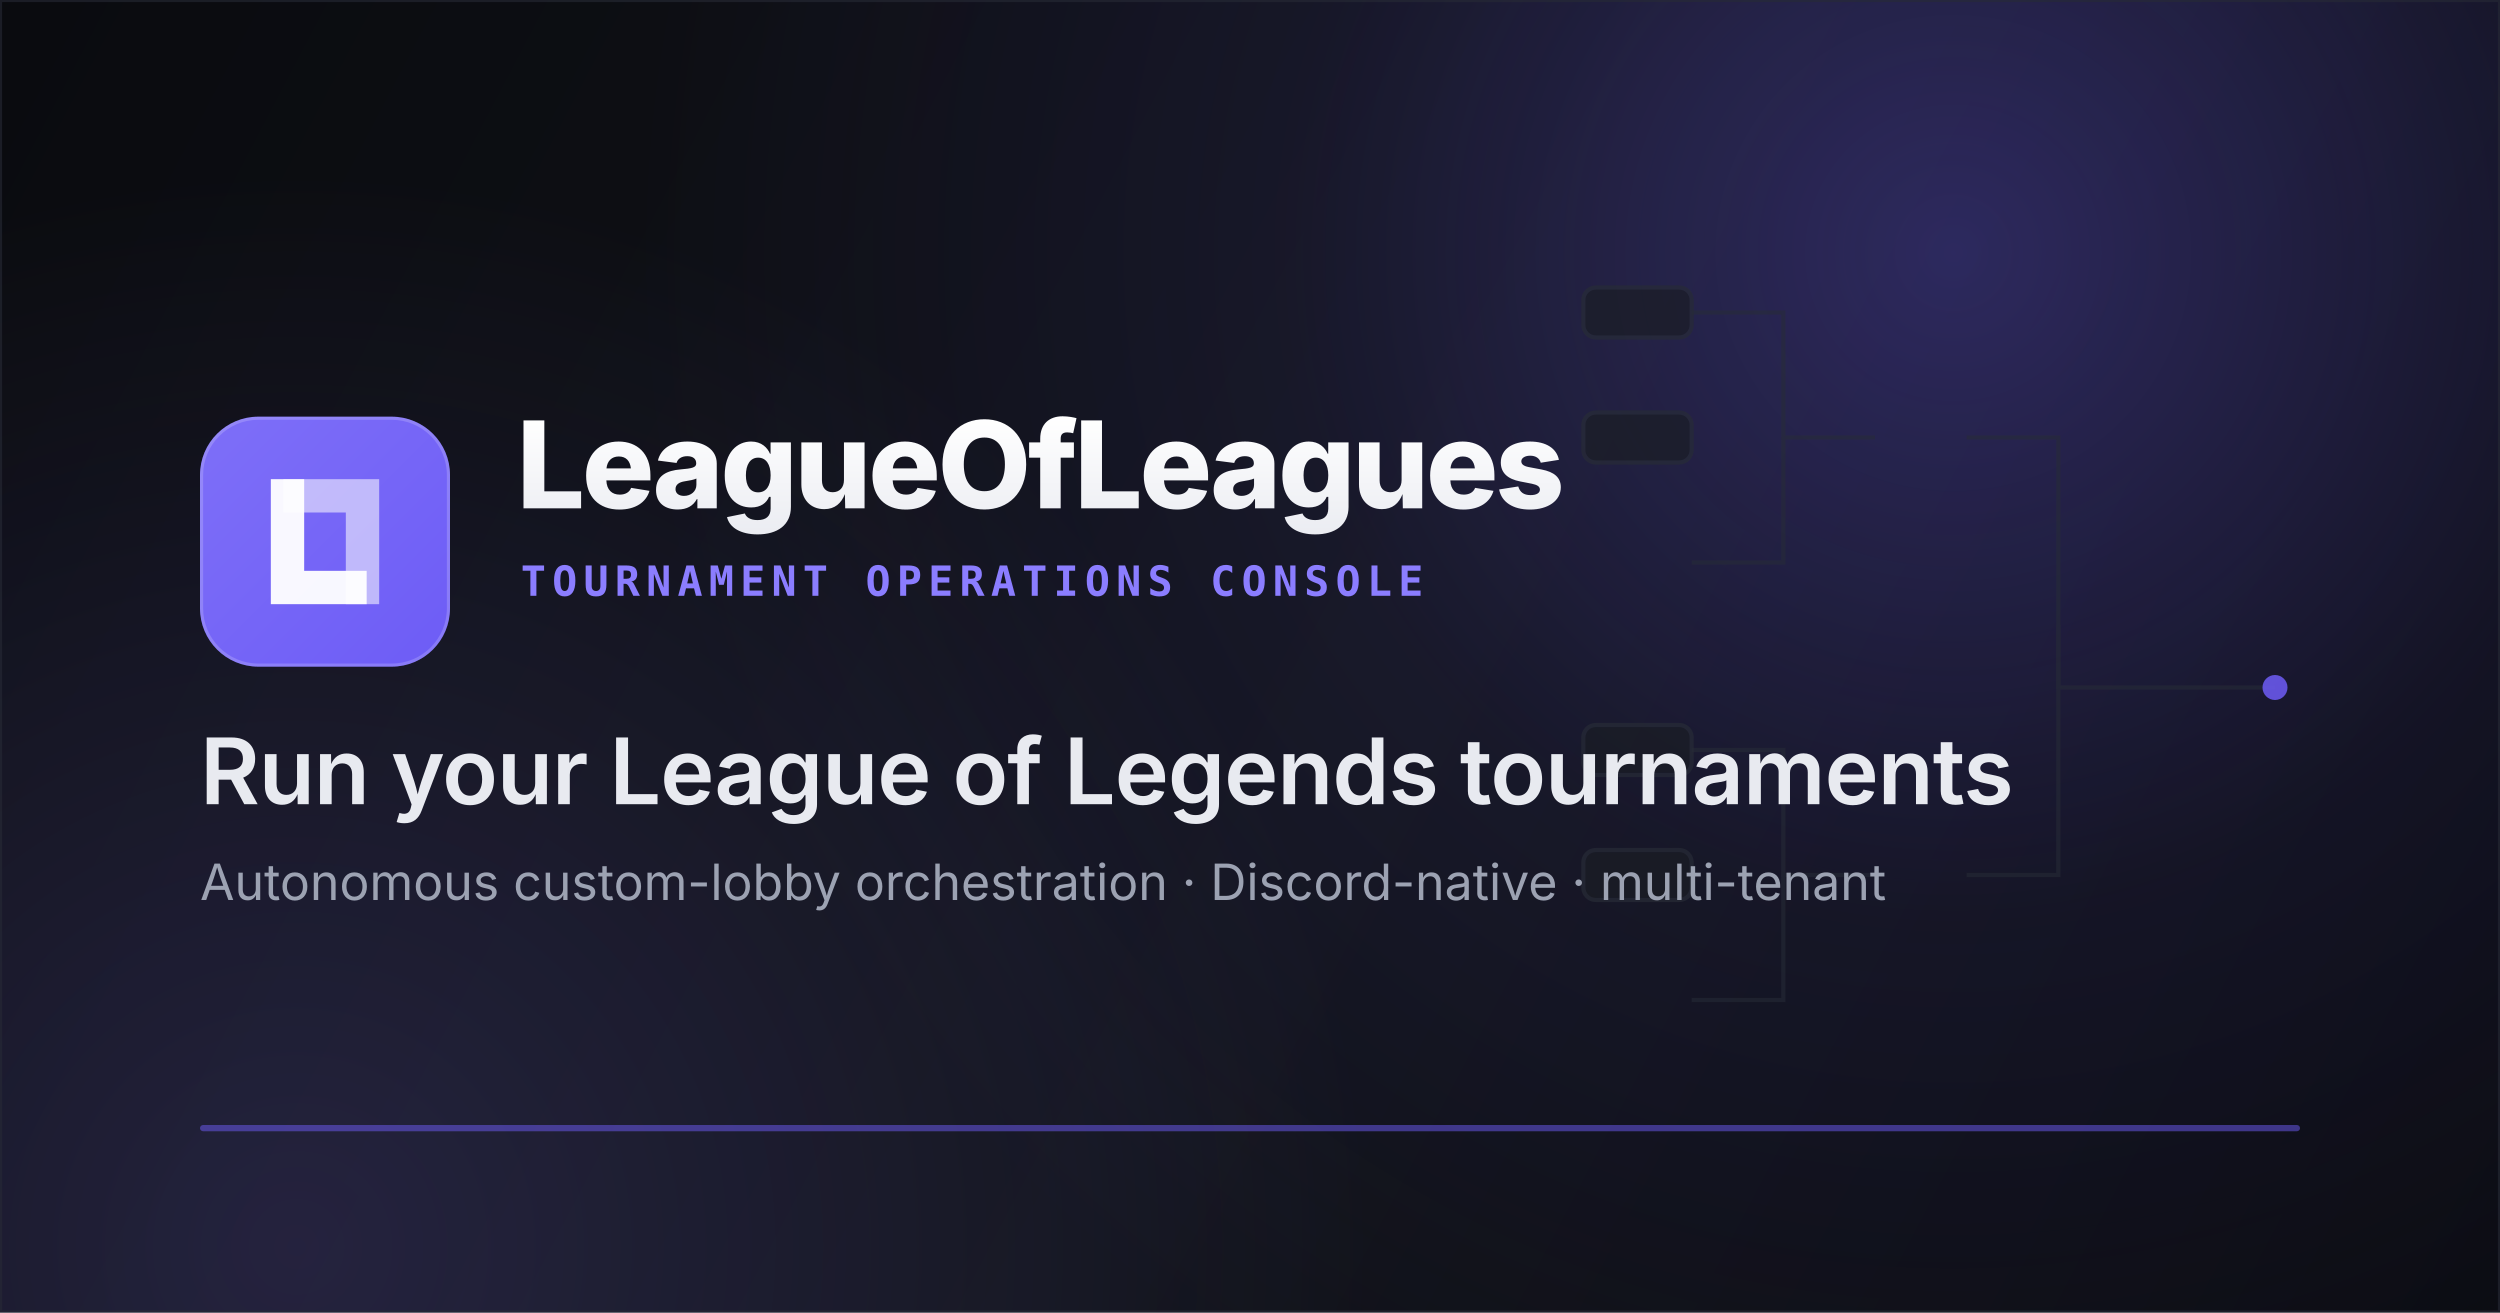
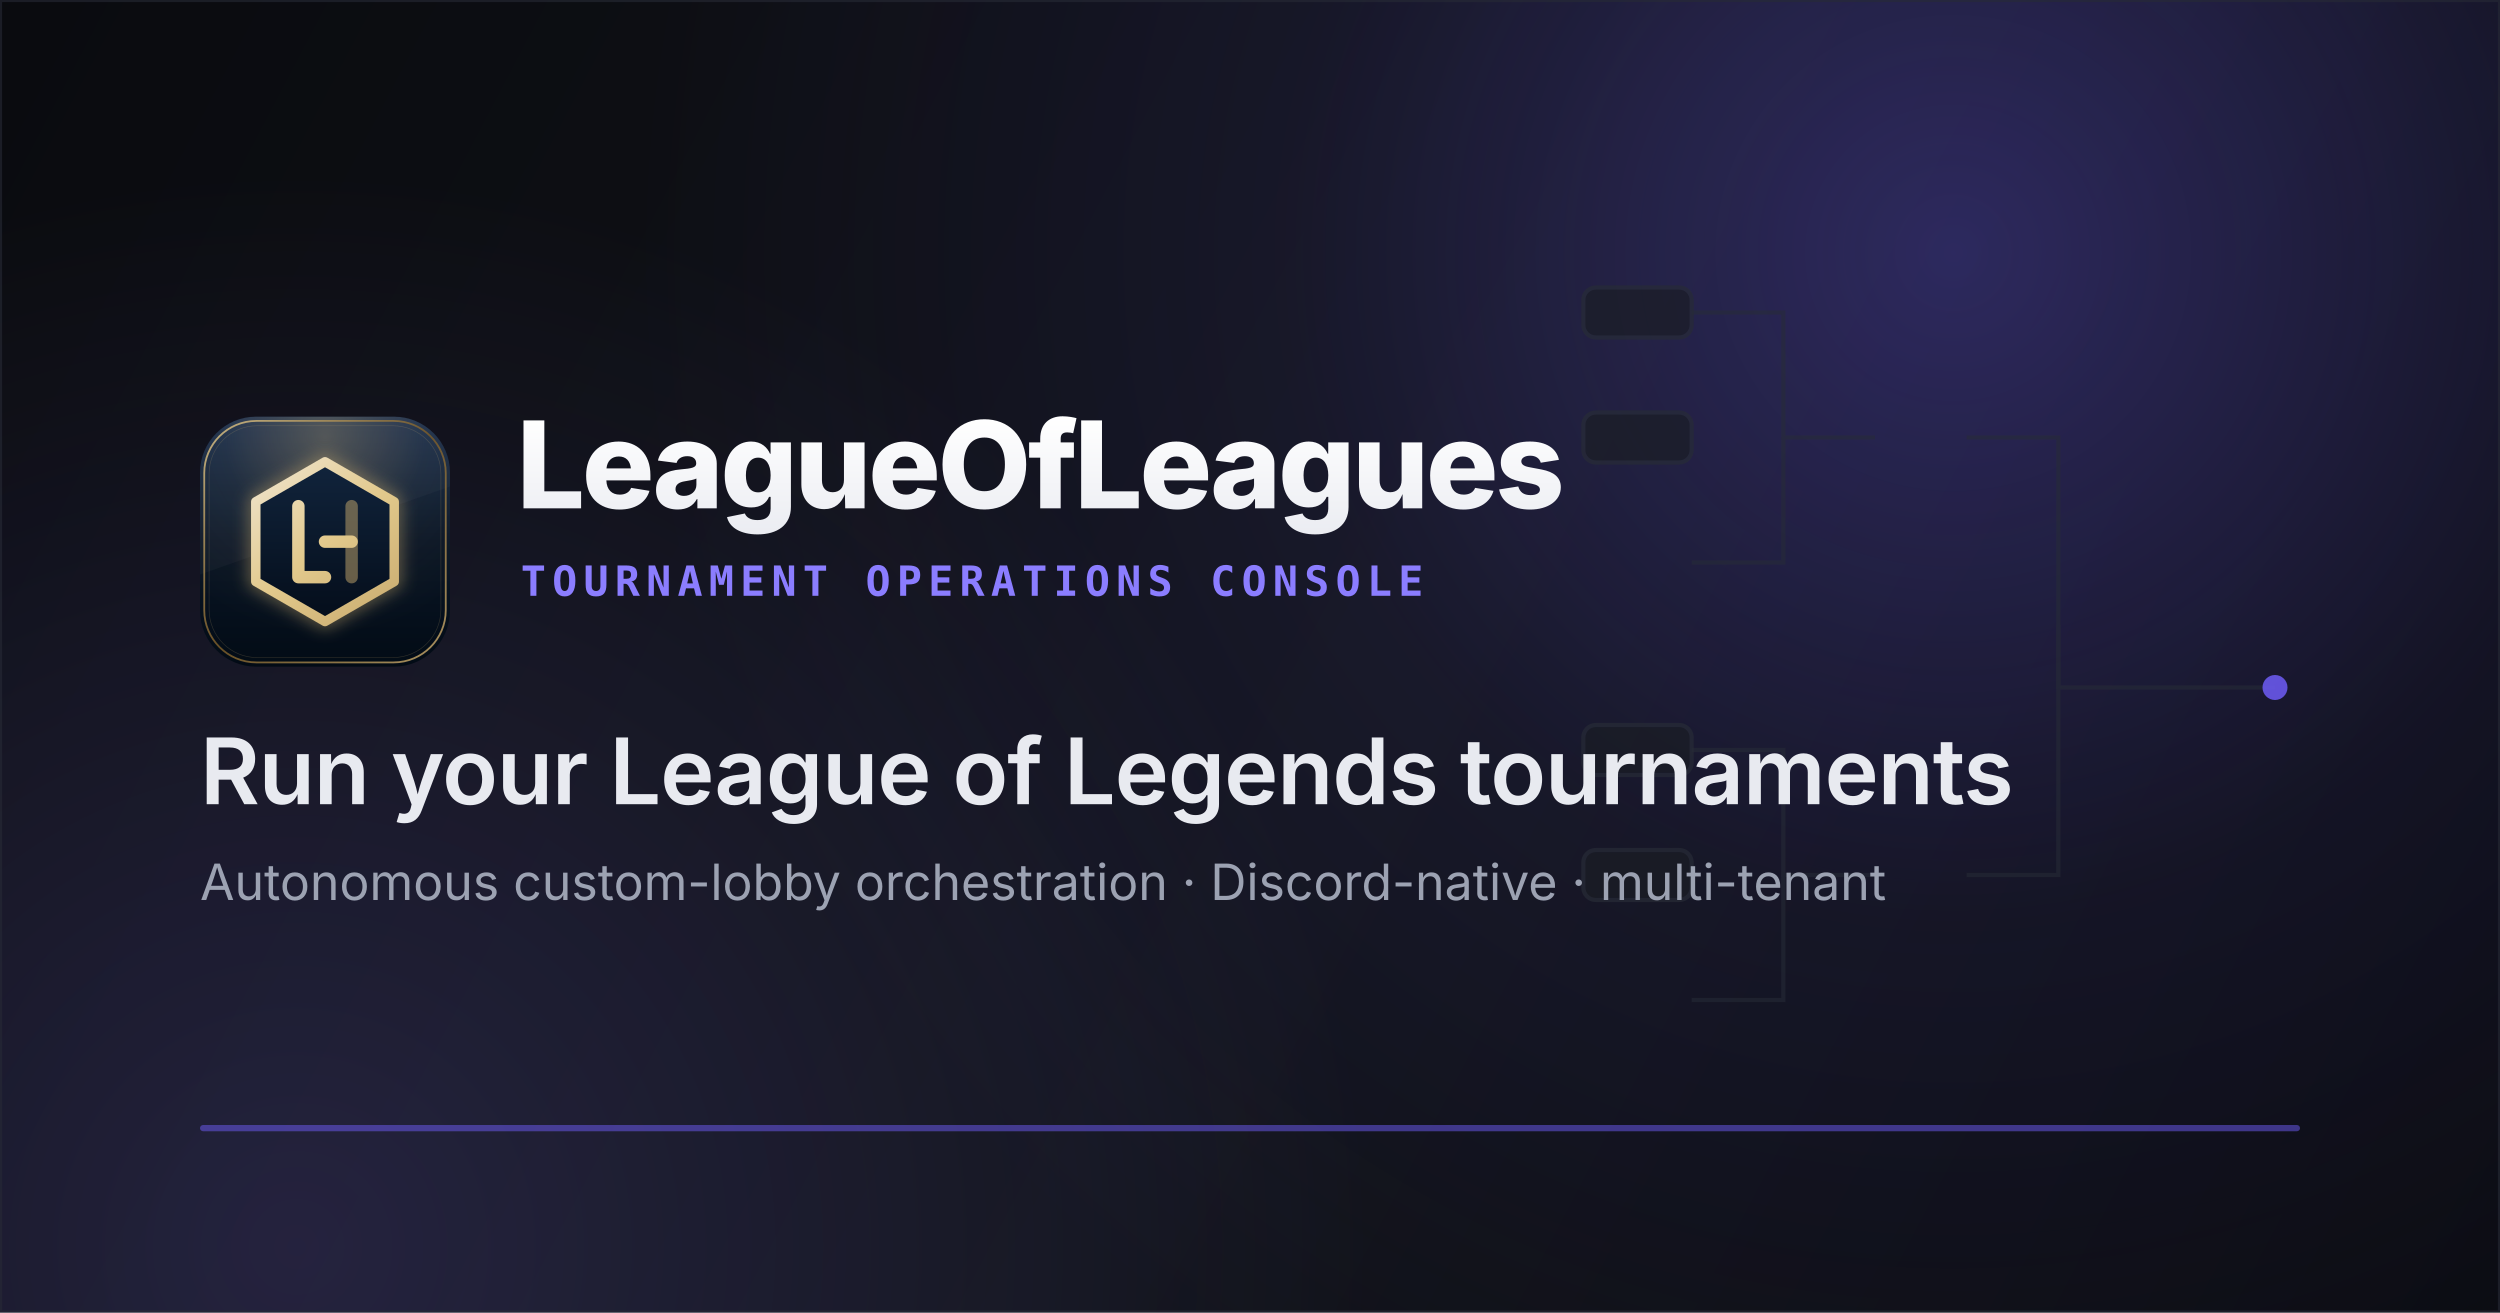
<svg xmlns="http://www.w3.org/2000/svg" width="1200" height="630" viewBox="0 0 1200 630" fill="none" role="img" aria-label="LeagueOfLeagues — Tournament Operations Console. Run your League of Legends tournaments.">
  <defs>
    <linearGradient id="bg" x1="0" y1="0" x2="1200" y2="630" gradientUnits="userSpaceOnUse">
      <stop offset="0" stop-color="#0a0b0f" />
      <stop offset="0.55" stop-color="#111319" />
      <stop offset="1" stop-color="#0a0b0f" />
    </linearGradient>
    <radialGradient id="bloom" cx="0" cy="0" r="1" gradientUnits="userSpaceOnUse" gradientTransform="translate(940 120) rotate(135) scale(640 640)">
      <stop offset="0" stop-color="#6d5cf6" stop-opacity="0.32" />
      <stop offset="0.5" stop-color="#6d5cf6" stop-opacity="0.08" />
      <stop offset="1" stop-color="#6d5cf6" stop-opacity="0" />
    </radialGradient>
    <radialGradient id="bloom2" cx="0" cy="0" r="1" gradientUnits="userSpaceOnUse" gradientTransform="translate(140 600) rotate(-45) scale(520 520)">
      <stop offset="0" stop-color="#8b7dff" stop-opacity="0.18" />
      <stop offset="1" stop-color="#8b7dff" stop-opacity="0" />
    </radialGradient>
-     <linearGradient id="mark" x1="0" y1="0" x2="120" y2="120" gradientUnits="userSpaceOnUse">
-       <stop offset="0" stop-color="#7e6ff8" />
-       <stop offset="1" stop-color="#6d5cf6" />
+     <linearGradient id="icBase" x1="0" y1="0" x2="0" y2="1">
+       <stop offset="0" stop-color="#162b4c" />
+       <stop offset="0.5" stop-color="#0a1626" />
+       <stop offset="1" stop-color="#020b15" />
    </linearGradient>
+     <radialGradient id="icBloom" cx="0.5" cy="0.08" r="0.8">
+       <stop offset="0" stop-color="#c8aa6e" stop-opacity="0.32" />
+       <stop offset="0.5" stop-color="#c8aa6e" stop-opacity="0.06" />
+       <stop offset="1" stop-color="#c8aa6e" stop-opacity="0" />
+     </radialGradient>
+     <linearGradient id="icFrame" x1="0" y1="0" x2="1" y2="1">
+       <stop offset="0" stop-color="#e2c98c" />
+       <stop offset="0.5" stop-color="#785a28" />
+       <stop offset="1" stop-color="#c8aa6e" />
+     </linearGradient>
+     <linearGradient id="icGold" gradientUnits="userSpaceOnUse" x1="4" y1="2" x2="28" y2="30">
+       <stop offset="0" stop-color="#f0e6d2" />
+       <stop offset="0.5" stop-color="#e2c98c" />
+       <stop offset="1" stop-color="#c8aa6e" />
+     </linearGradient>
+     <linearGradient id="icHex" gradientUnits="userSpaceOnUse" x1="16" y1="2.5" x2="16" y2="29.5">
+       <stop offset="0" stop-color="#11243c" />
+       <stop offset="1" stop-color="#040d1a" />
+     </linearGradient>
+     <clipPath id="icTile">
+       <rect x="100" y="100" width="824" height="824" rx="185" />
+     </clipPath>
+     <filter id="icGlow" x="-40%" y="-40%" width="180%" height="180%">
+       <feGaussianBlur stdDeviation="1.3" />
+     </filter>
    <linearGradient id="wordmark" x1="0" y1="0" x2="0" y2="64" gradientUnits="userSpaceOnUse">
      <stop offset="0" stop-color="#ffffff" />
      <stop offset="1" stop-color="#e8eaf0" />
    </linearGradient>
  </defs>
  <rect width="1200" height="630" fill="url(#bg)" />
  <rect width="1200" height="630" fill="url(#bloom)" />
  <rect width="1200" height="630" fill="url(#bloom2)" />
  <g stroke="#272b36" stroke-width="2" fill="none" opacity="0.55">
    <path d="M812 150 h44 v60 h44" />
    <path d="M812 270 h44 v-60" />
    <path d="M812 360 h44 v60 h44" />
    <path d="M812 480 h44 v-60" />
    <path d="M944 210 h44 v120 h44" />
    <path d="M944 420 h44 v-120" />
    <path d="M1032 330 h60" />
  </g>
  <g fill="#191c24" stroke="#272b36" stroke-width="2" opacity="0.7">
    <rect x="760" y="138" width="52" height="24" rx="6" />
    <rect x="760" y="198" width="52" height="24" rx="6" />
    <rect x="760" y="348" width="52" height="24" rx="6" />
    <rect x="760" y="408" width="52" height="24" rx="6" />
  </g>
  <g fill="#6d5cf6" opacity="0.85">
    <circle cx="1092" cy="330" r="6" />
  </g>
  <rect x="0.5" y="0.5" width="1199" height="629" rx="0" stroke="#272b36" stroke-opacity="0.6" />
  <g transform="translate(96 200)">
-     <g transform="translate(0 0)">
-       <rect x="0" y="0" width="120" height="120" rx="28" fill="url(#mark)" />
-       <rect x="0.75" y="0.75" width="118.5" height="118.5" rx="27.25" fill="none" stroke="#ffffff" stroke-opacity="0.18" stroke-width="1.5" />
-       <g fill="#ffffff">
-         <path d="M34 30 h16 v44 h30 v16 H34 Z" opacity="0.95" />
-         <path d="M86 90 h-16 V46 H40 V30 h46 Z" opacity="0.55" />
+     <g transform="scale(0.1456311) translate(-100 -100)">
+       <g clip-path="url(#icTile)">
+         <rect x="100" y="100" width="824" height="824" fill="url(#icBase)" />
+         <rect x="100" y="100" width="824" height="824" fill="url(#icBloom)" />
+         <path d="M100 100H924V330L100 620Z" fill="#ffffff" opacity="0.03" />
+       </g>
+       <rect x="114" y="114" width="796" height="796" rx="172" fill="none" stroke="url(#icFrame)" stroke-width="6" opacity="0.85" />
+       <rect x="130" y="130" width="764" height="764" rx="158" fill="none" stroke="#c8aa6e" stroke-width="2" opacity="0.22" />
+       <g transform="translate(512 512) scale(19.5) translate(-16 -16)">
+         <path d="M16 2.5 27.7 9.25v13.5L16 29.5 4.3 22.75V9.25L16 2.5Z" fill="none" stroke="#c8aa6e" stroke-width="2.6" stroke-linejoin="round" opacity="0.45" filter="url(#icGlow)" />
+         <path d="M16 2.5 27.7 9.25v13.5L16 29.5 4.3 22.75V9.25L16 2.5Z" fill="url(#icHex)" stroke="url(#icGold)" stroke-width="1.6" stroke-linejoin="round" />
+         <path d="M11.5 10v12h4.5" fill="none" stroke="url(#icGold)" stroke-width="2.1" stroke-linecap="round" stroke-linejoin="round" />
+         <path d="M20.5 10v12" fill="none" stroke="#c8aa6e" stroke-width="2.1" stroke-linecap="round" opacity="0.5" />
+         <path d="M16 16h4.5" fill="none" stroke="url(#icGold)" stroke-width="2.1" stroke-linecap="round" />
      </g>
    </g>
    <text x="152" y="44" font-family="Inter, -apple-system, BlinkMacSystemFont, 'Segoe UI', Roboto, sans-serif" font-size="58" font-weight="800" letter-spacing="-1.5" fill="url(#wordmark)">LeagueOfLeagues</text>
    <text x="154" y="86" font-family="'JetBrains Mono', ui-monospace, Menlo, Consolas, monospace" font-size="20" font-weight="600" letter-spacing="3" fill="#8b7dff">TOURNAMENT OPERATIONS CONSOLE</text>
    <text x="0" y="186" font-family="Inter, -apple-system, BlinkMacSystemFont, 'Segoe UI', Roboto, sans-serif" font-size="44" font-weight="600" letter-spacing="-0.5" fill="#e8eaf0" textLength="760" lengthAdjust="spacingAndGlyphs">Run your League of Legends tournaments</text>
    <text x="0" y="232" font-family="Inter, -apple-system, BlinkMacSystemFont, 'Segoe UI', Roboto, sans-serif" font-size="24" font-weight="400" fill="#9ca2b2" textLength="820" lengthAdjust="spacingAndGlyphs">Autonomous custom-lobby orchestration · Discord-native · multi-tenant</text>
  </g>
  <rect x="96" y="540" width="1008" height="3" rx="1.5" fill="#6d5cf6" opacity="0.5" />
</svg>
